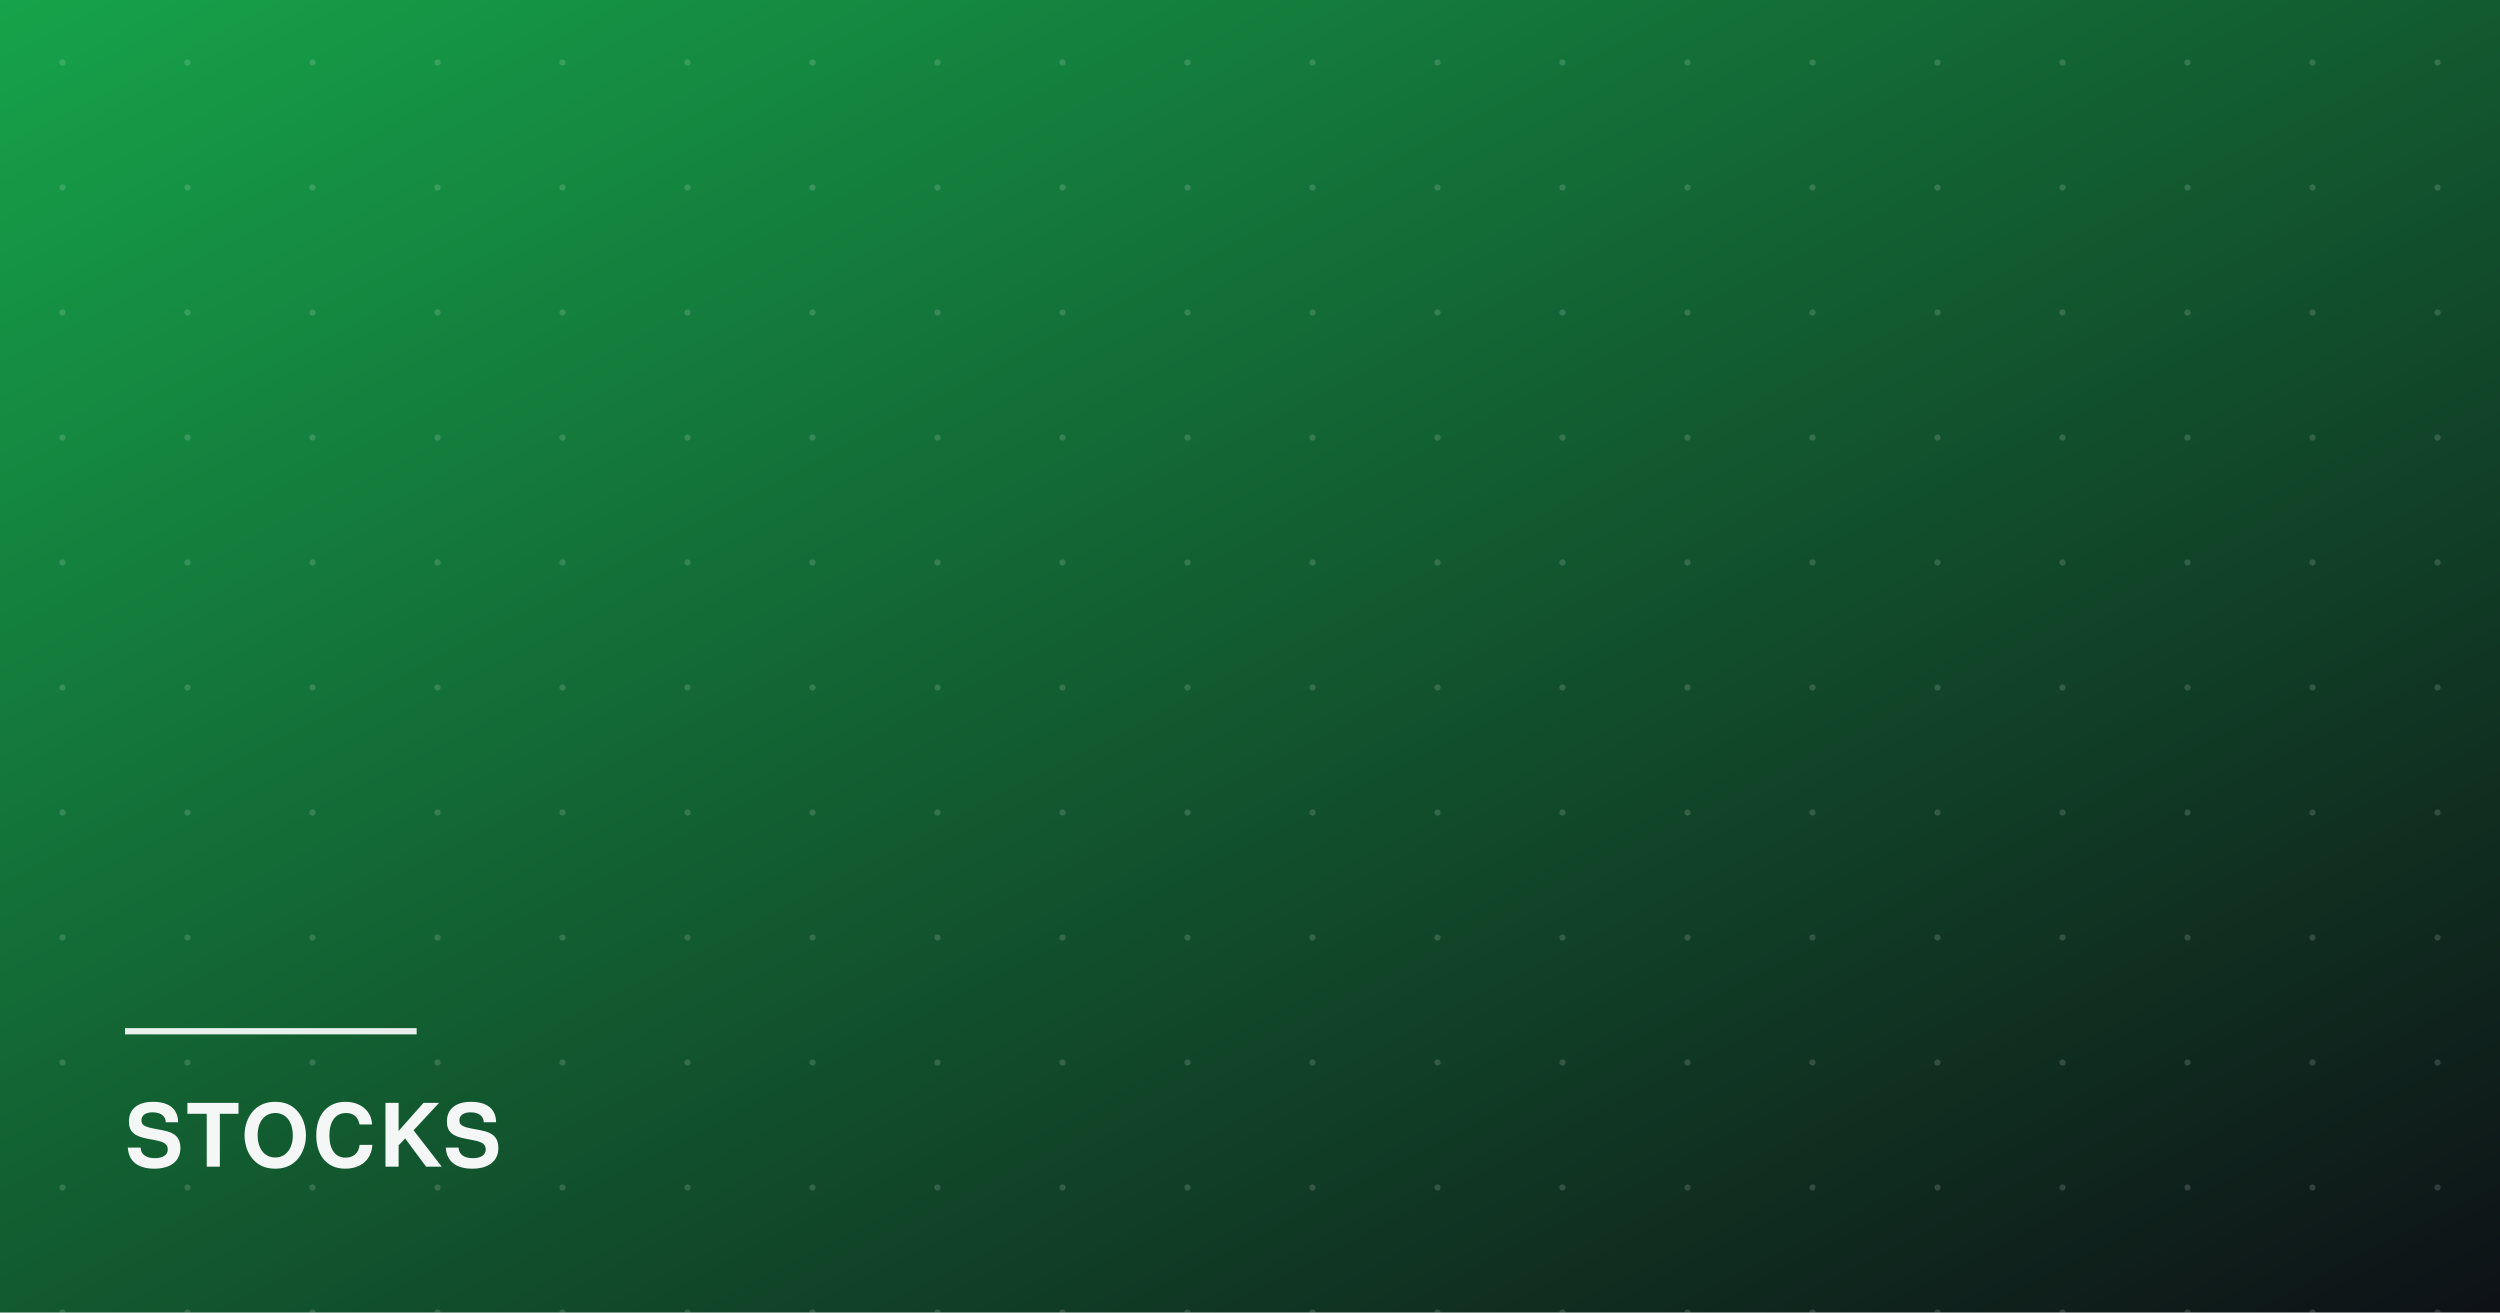
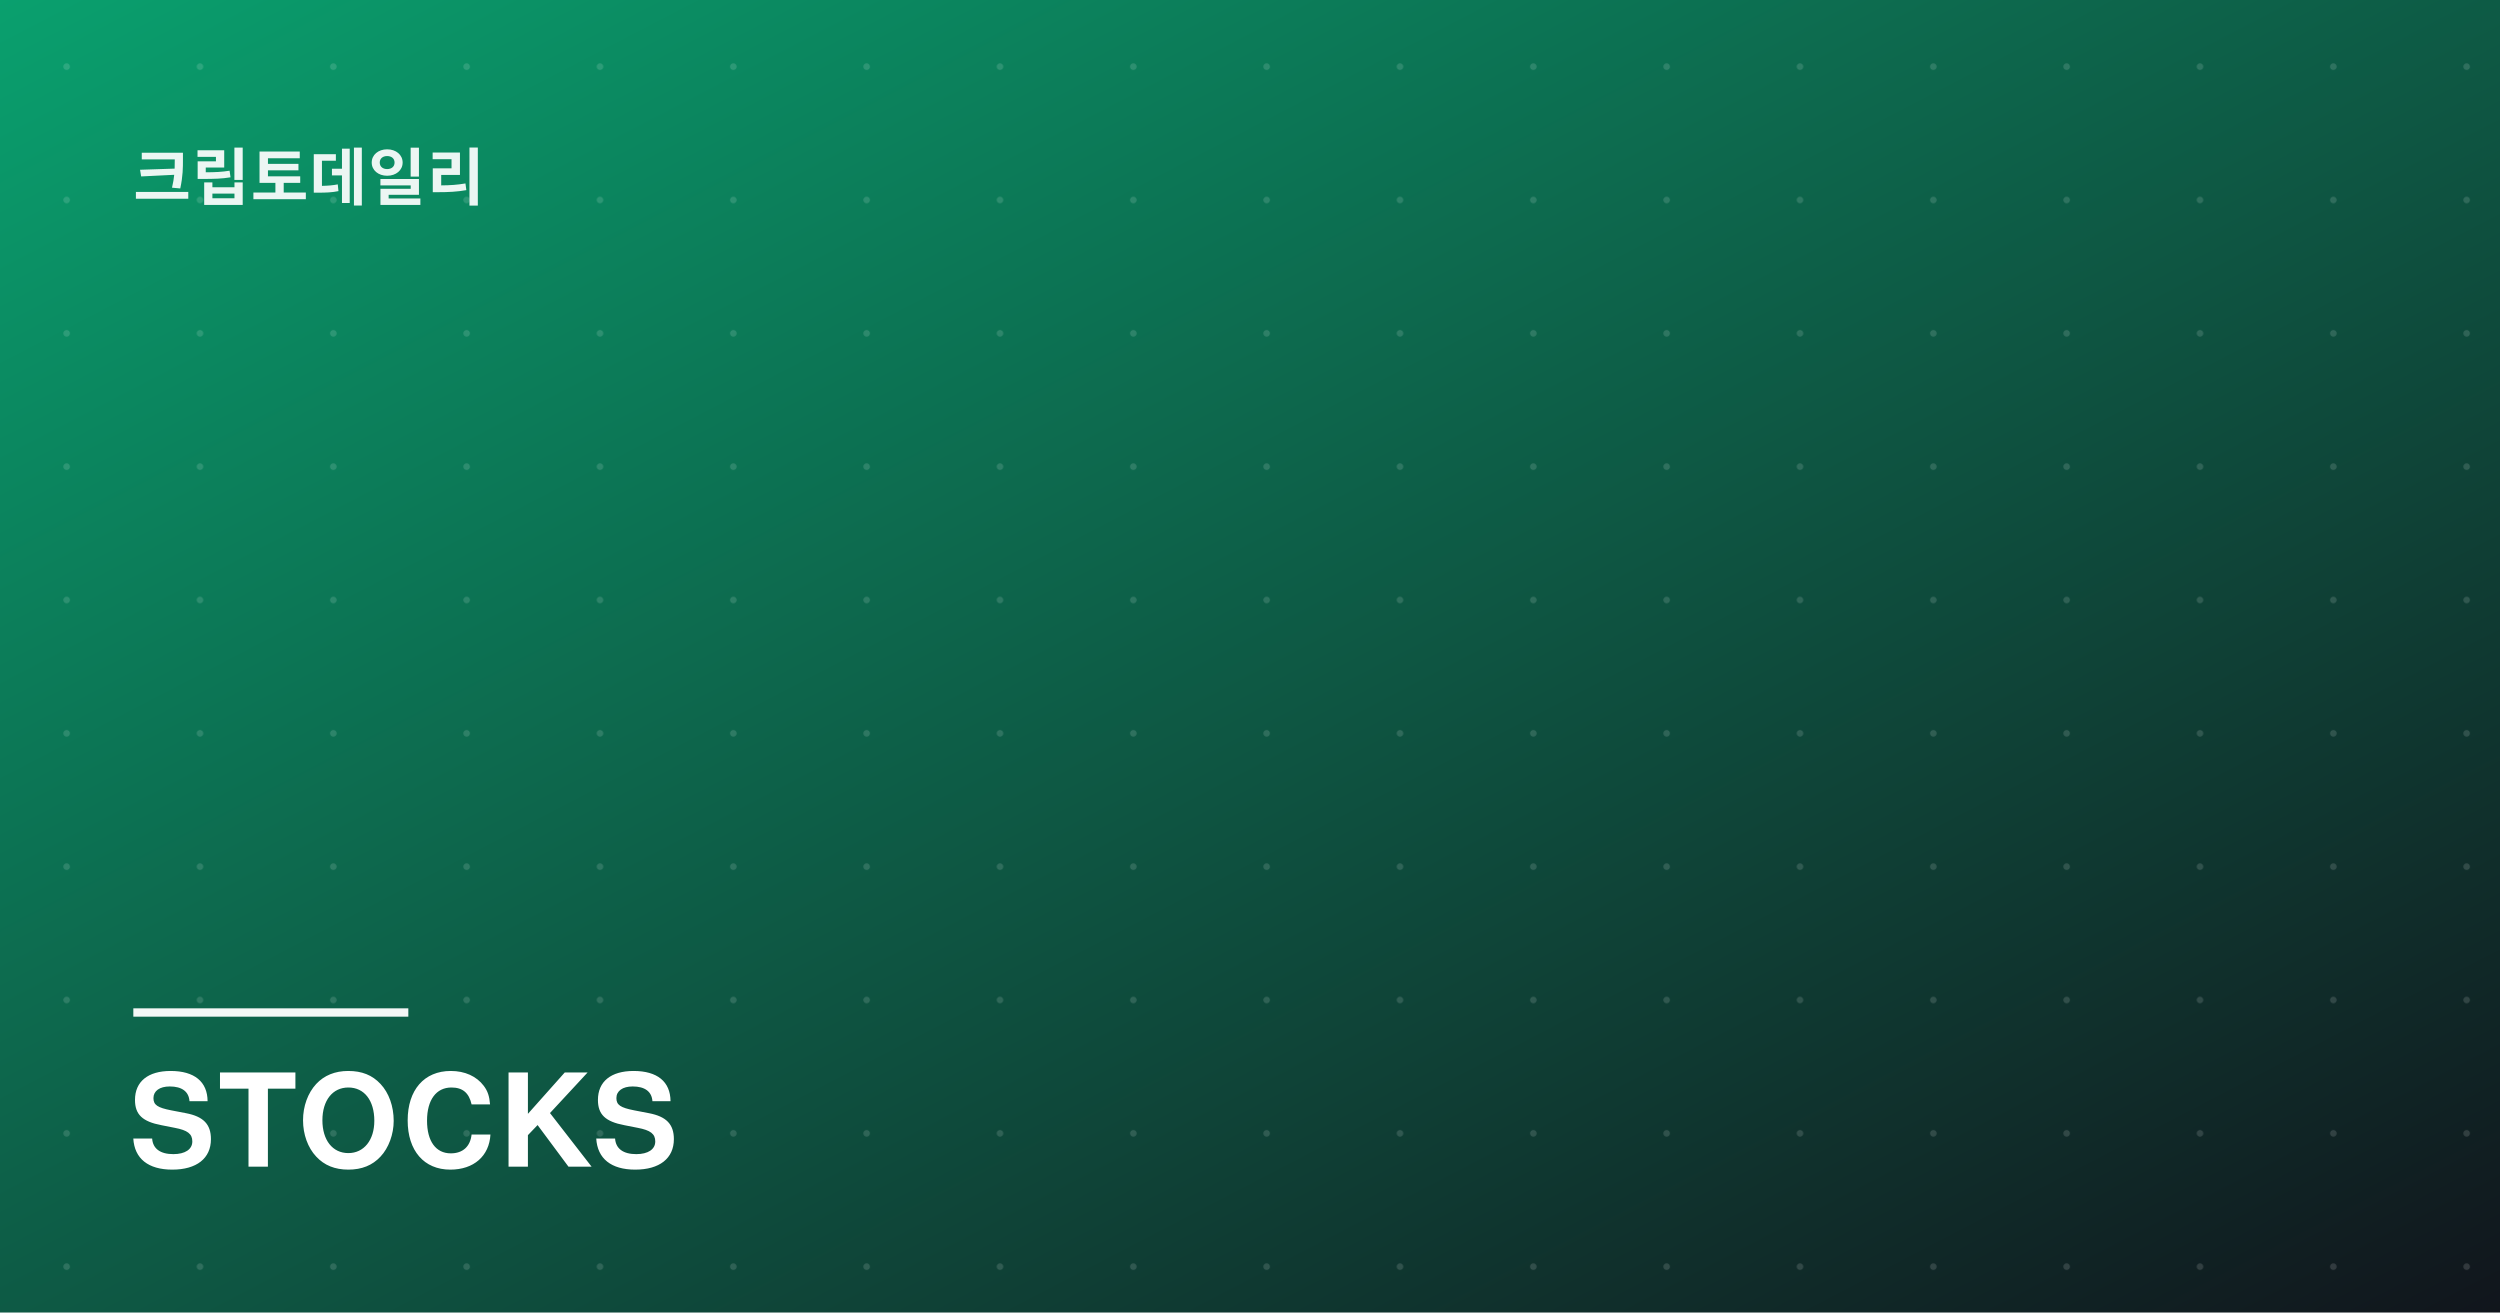
<svg xmlns="http://www.w3.org/2000/svg" viewBox="0 0 1200 630" width="1200" height="630">
  <defs>
    <linearGradient id="g" x1="0" y1="0" x2="1" y2="1">
-       <stop offset="0" stop-color="#16a34a" />
-       <stop offset="1" stop-color="#0e1116" />
+       <stop offset="0" stop-color="#0aa06e" />
+       <stop offset="1" stop-color="#11151c" />
    </linearGradient>
-     <pattern id="p" width="60" height="60" patternUnits="userSpaceOnUse">
-       <circle cx="30" cy="30" r="1.5" fill="rgba(255,255,255,0.15)" />
+     <pattern id="p" width="64" height="64" patternUnits="userSpaceOnUse">
+       <circle cx="32" cy="32" r="1.6" fill="rgba(255,255,255,0.14)" />
    </pattern>
  </defs>
  <rect width="1200" height="630" fill="url(#g)" />
  <rect width="1200" height="630" fill="url(#p)" />
-   <text x="60" y="560" font-family="-apple-system,Helvetica,sans-serif" font-size="42" font-weight="700" fill="white" letter-spacing="0.04em" opacity="0.95">STOCKS</text>
-   <line x1="60" y1="495" x2="200" y2="495" stroke="white" stroke-width="3" opacity="0.9" />
+   <text x="64" y="96" font-family="-apple-system,'Apple SD Gothic Neo','Noto Sans KR',sans-serif" font-size="30" font-weight="800" fill="rgba(255,255,255,0.92)" letter-spacing="0.02em">크립토데일리</text>
+   <line x1="64" y1="486" x2="196" y2="486" stroke="white" stroke-width="4" opacity="0.95" />
+   <text x="62" y="560" font-family="-apple-system,Helvetica,sans-serif" font-size="62" font-weight="800" fill="white" letter-spacing="0.03em">STOCKS</text>
</svg>
